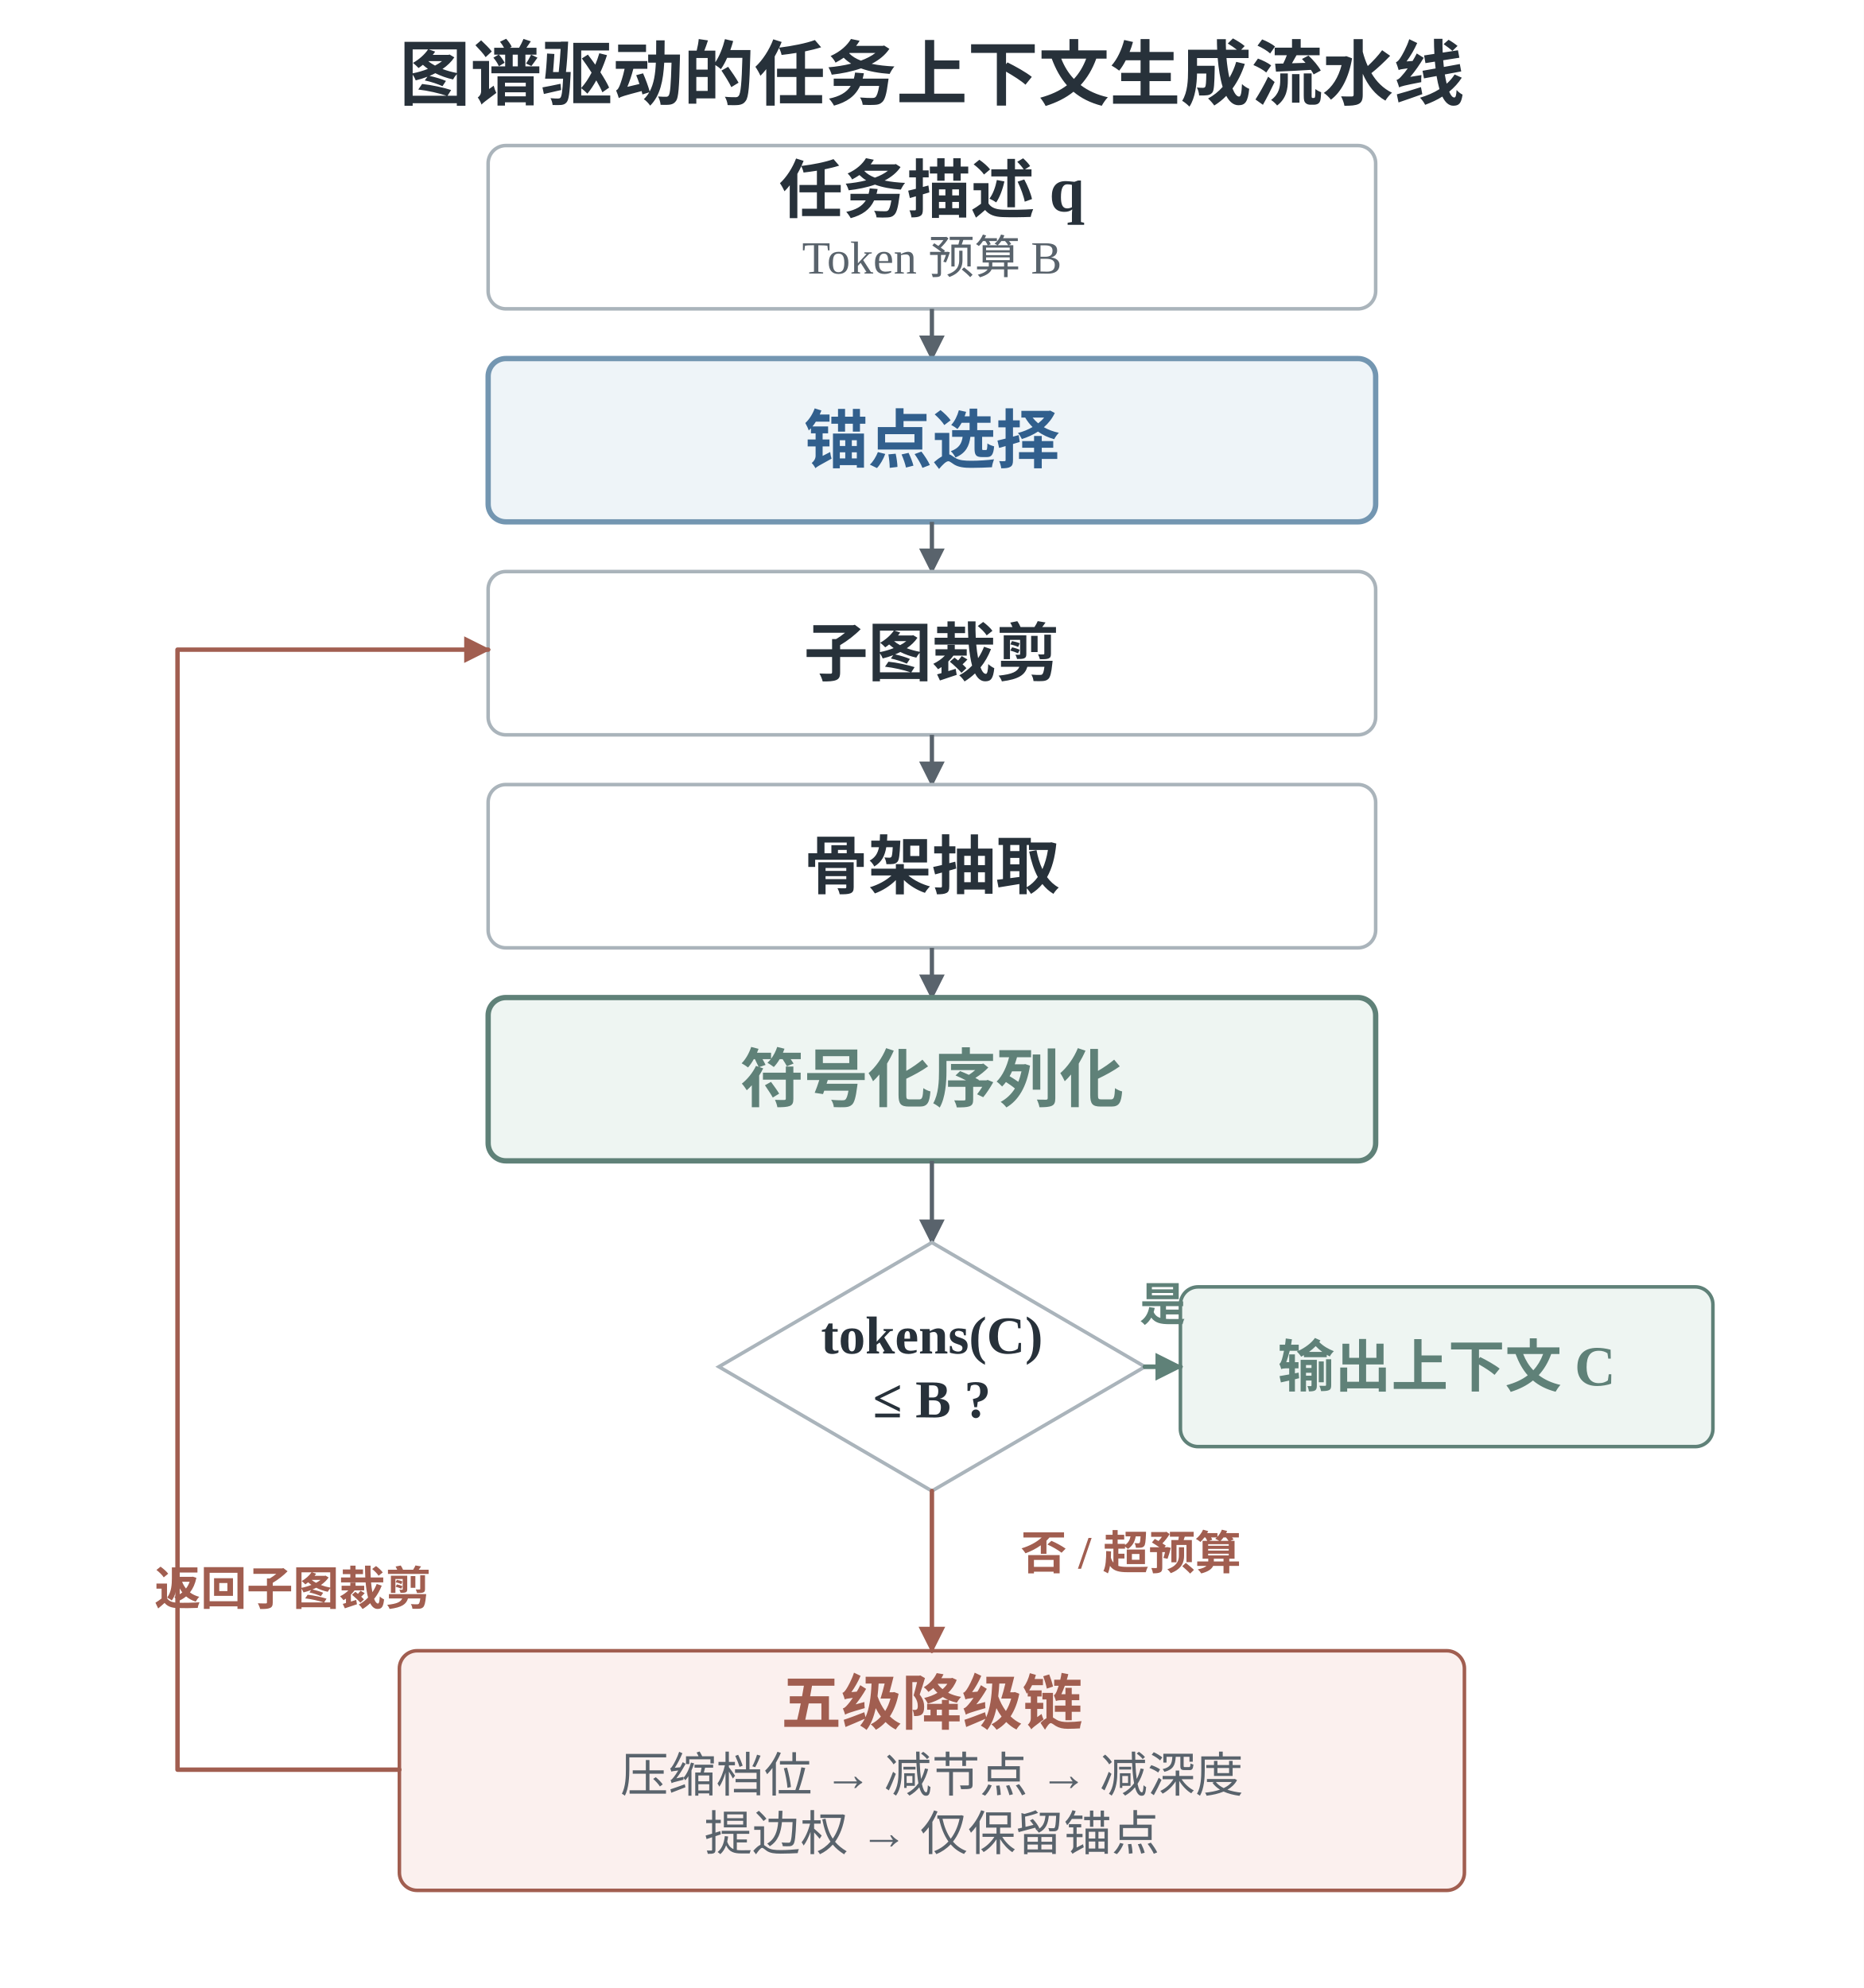
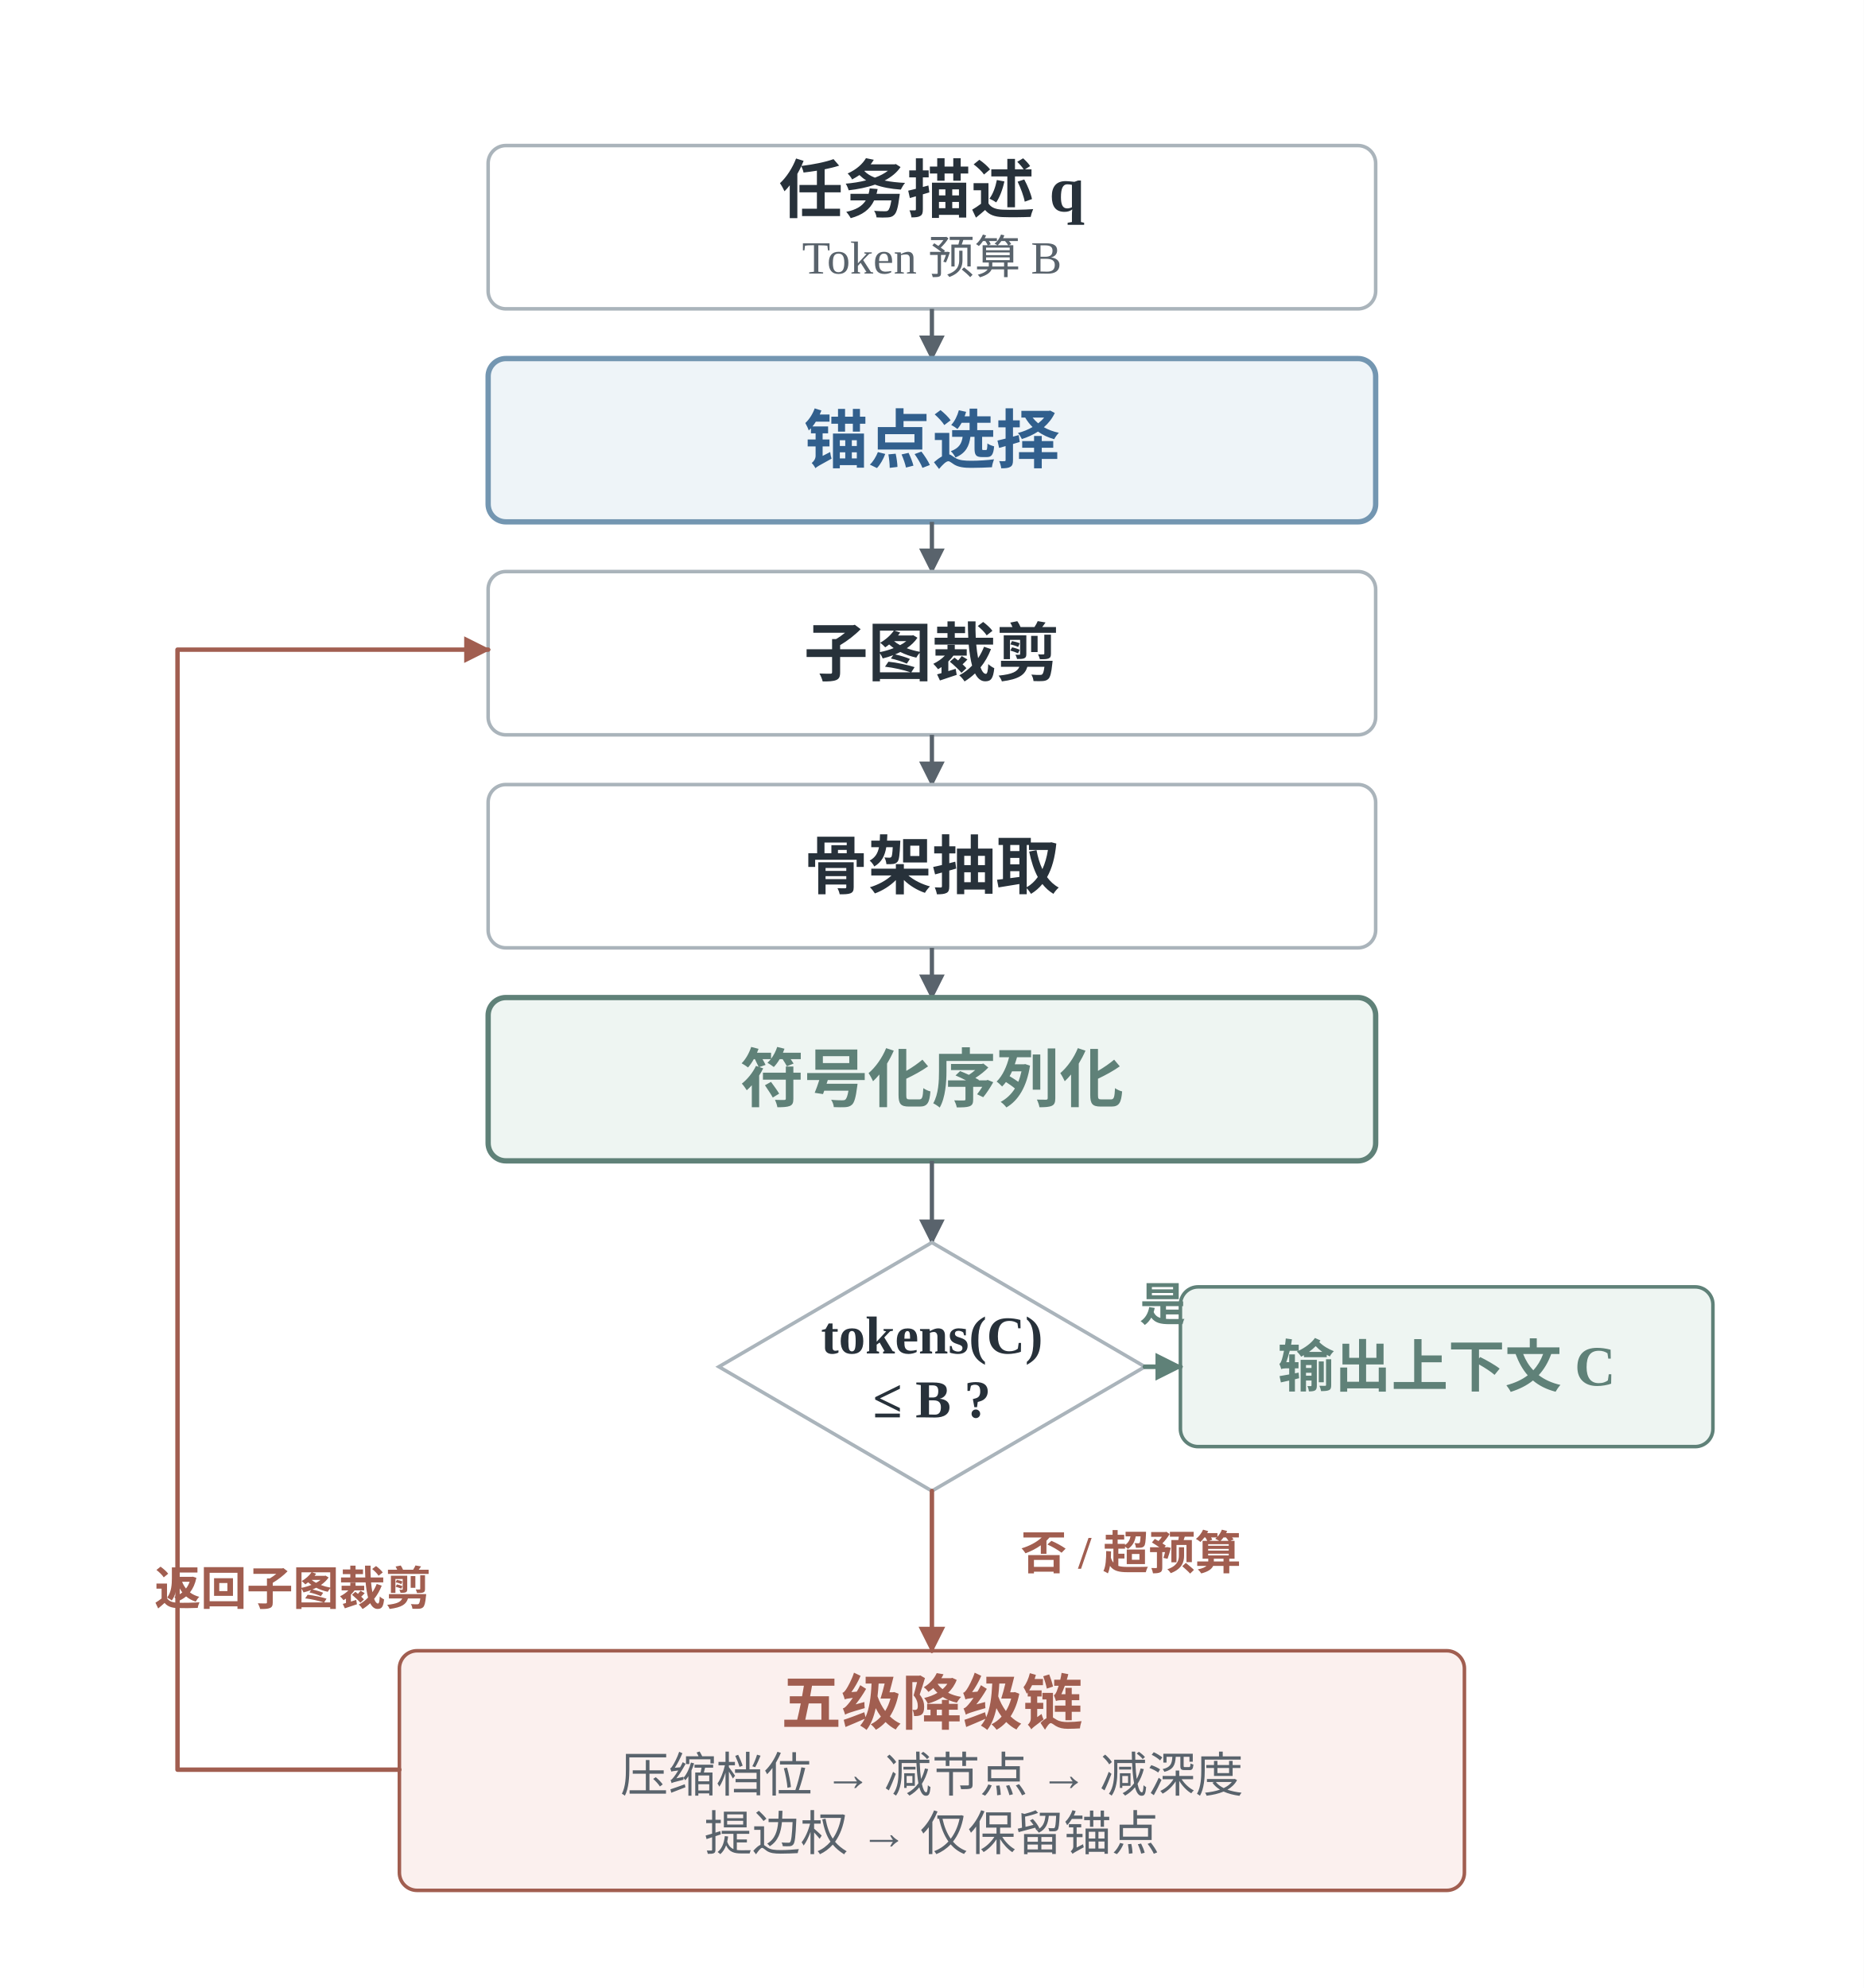
<svg xmlns="http://www.w3.org/2000/svg" width="1050" height="1120" viewBox="0 0 1050 1120">
  <defs>
    <marker id="arrow" markerWidth="6" markerHeight="6" refX="5.4" refY="3" orient="auto" markerUnits="strokeWidth">
      <path d="M0,0 L6,3 L0,6 Z" fill="#59636c" />
    </marker>
    <marker id="blueArrow" markerWidth="6" markerHeight="6" refX="5.4" refY="3" orient="auto" markerUnits="strokeWidth">
      <path d="M0,0 L6,3 L0,6 Z" fill="#315f8d" />
    </marker>
    <marker id="greenArrow" markerWidth="6" markerHeight="6" refX="5.4" refY="3" orient="auto" markerUnits="strokeWidth">
      <path d="M0,0 L6,3 L0,6 Z" fill="#5f8178" />
    </marker>
    <marker id="redArrow" markerWidth="6" markerHeight="6" refX="5.4" refY="3" orient="auto" markerUnits="strokeWidth">
      <path d="M0,0 L6,3 L0,6 Z" fill="#a15e50" />
    </marker>
    <style>.cn{font-family:Microsoft YaHei, Noto Sans CJK SC, SimSun, sans-serif;}</style>
  </defs>
  <rect width="1050" height="1120" fill="#ffffff" />
-   <text x="525" y="42" text-anchor="middle" dominant-baseline="middle" class="" style="font-size:40px;font-weight:650;fill:#27313a">图谱驱动的任务上下文生成流水线</text>
  <rect x="275" y="82" width="500" height="92" rx="10" fill="#fff" stroke="#aab4bb" stroke-width="2" />
  <text x="525" y="107.14" text-anchor="middle" dominant-baseline="middle" class="" style="font-size:36px;font-weight:650;fill:#27313a">任务描述 q</text>
  <text x="525" y="148.14" text-anchor="middle" dominant-baseline="middle" class="" style="font-size:26px;font-weight:400;fill:#59636c">Token 预算 B</text>
  <line x1="525" y1="174" x2="525" y2="202" stroke="#59636c" stroke-width="2.4" marker-end="url(#arrow)" />
  <rect x="275" y="202" width="500" height="92" rx="10" fill="#eef4f8" stroke="#7396b1" stroke-width="3" />
  <text x="525" y="248" text-anchor="middle" dominant-baseline="middle" class="" style="font-size:36px;font-weight:650;fill:#315f8d">锚点选择</text>
  <line x1="525" y1="294" x2="525" y2="322" stroke="#59636c" stroke-width="2.4" marker-end="url(#arrow)" />
  <rect x="275" y="322" width="500" height="92" rx="10" fill="#fff" stroke="#aab4bb" stroke-width="2" />
  <text x="525" y="368" text-anchor="middle" dominant-baseline="middle" class="" style="font-size:36px;font-weight:650;fill:#27313a">子图裁剪</text>
  <line x1="525" y1="414" x2="525" y2="442" stroke="#59636c" stroke-width="2.4" marker-end="url(#arrow)" />
  <rect x="275" y="442" width="500" height="92" rx="10" fill="#fff" stroke="#aab4bb" stroke-width="2" />
  <text x="525" y="488" text-anchor="middle" dominant-baseline="middle" class="" style="font-size:36px;font-weight:650;fill:#27313a">骨架抽取</text>
  <line x1="525" y1="534" x2="525" y2="562" stroke="#59636c" stroke-width="2.4" marker-end="url(#arrow)" />
  <rect x="275" y="562" width="500" height="92" rx="10" fill="#eef5f2" stroke="#5f8178" stroke-width="3" />
  <text x="525" y="608" text-anchor="middle" dominant-baseline="middle" class="" style="font-size:36px;font-weight:650;fill:#5f8178">符号化序列化</text>
  <line x1="525" y1="654" x2="525" y2="700" stroke="#59636c" stroke-width="2.4" marker-end="url(#arrow)" />
  <polygon points="525,700 645,770 525,840 405,770" fill="#fff" stroke="#aab4bb" stroke-width="2" />
  <text x="525" y="754" text-anchor="middle" dominant-baseline="middle" class="" style="font-size:30px;font-weight:650;fill:#27313a">tokens(C)</text>
  <text x="525" y="790" text-anchor="middle" dominant-baseline="middle" class="" style="font-size:30px;font-weight:650;fill:#27313a">≤ B ?</text>
  <rect x="665" y="725" width="300" height="90" rx="10" fill="#eef5f2" stroke="#5f8178" stroke-width="2" />
  <text x="815" y="770" text-anchor="middle" dominant-baseline="middle" class="" style="font-size:32px;font-weight:650;fill:#5f8178">输出上下文 C</text>
  <path d="M645 770 H665" fill="none" stroke="#5f8178" stroke-width="2.6" stroke-linejoin="round" stroke-linecap="round" marker-end="url(#greenArrow)" />
  <text x="655" y="735" text-anchor="middle" dominant-baseline="middle" class="" style="font-size:26px;font-weight:650;fill:#5f8178">是</text>
  <rect x="225" y="930" width="600" height="135" rx="10" fill="#fbf0ee" stroke="#a15e50" stroke-width="2" />
  <text x="525" y="959.56" text-anchor="middle" dominant-baseline="middle" class="" style="font-size:34px;font-weight:650;fill:#a15e50">五级降级链</text>
  <text x="525" y="1000.06" text-anchor="middle" dominant-baseline="middle" class="" style="font-size:27px;font-weight:400;fill:#59636c">压缩档位 → 减节点 → 减深度</text>
  <text x="525" y="1033" text-anchor="middle" dominant-baseline="middle" class="" style="font-size:27px;font-weight:400;fill:#59636c">提边权 → 仅保留锚点</text>
  <path d="M525 840 V895 H525 V930" fill="none" stroke="#a15e50" stroke-width="2.5" stroke-linejoin="round" stroke-linecap="round" marker-end="url(#redArrow)" />
  <text x="575" y="875" text-anchor="start" dominant-baseline="middle" class="" style="font-size:26px;font-weight:650;fill:#a15e50">否 / 超预算</text>
  <path d="M225 997 H100 V366 H275" fill="none" stroke="#a15e50" stroke-width="2.5" stroke-linejoin="round" stroke-linecap="round" marker-end="url(#redArrow)" />
  <text x="165" y="895" text-anchor="middle" dominant-baseline="middle" class="" style="font-size:26px;font-weight:650;fill:#a15e50">返回子图裁剪</text>
</svg>
